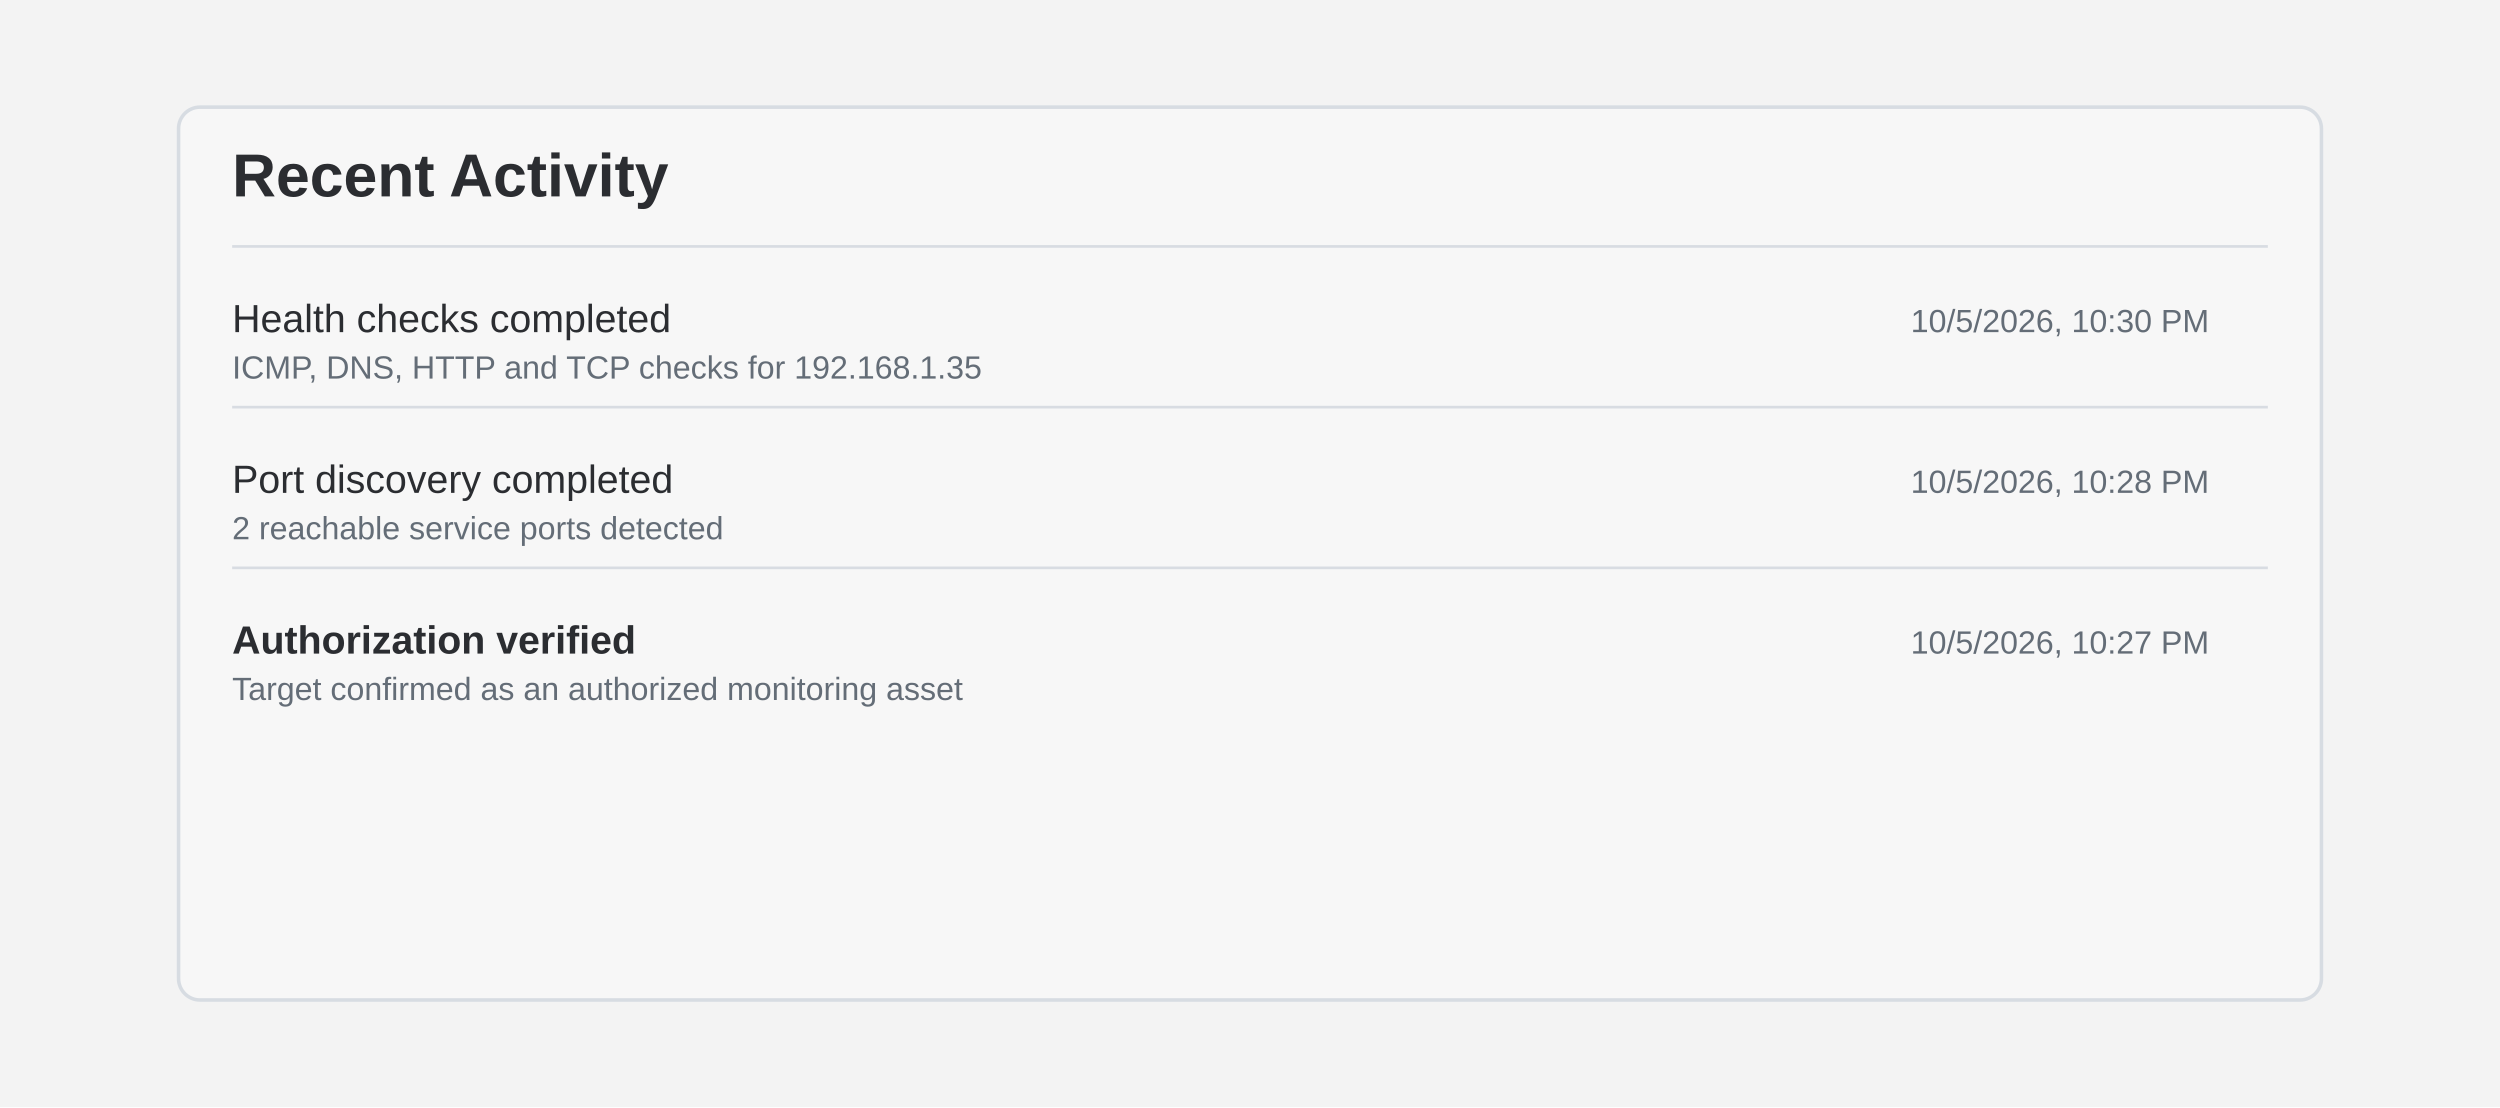
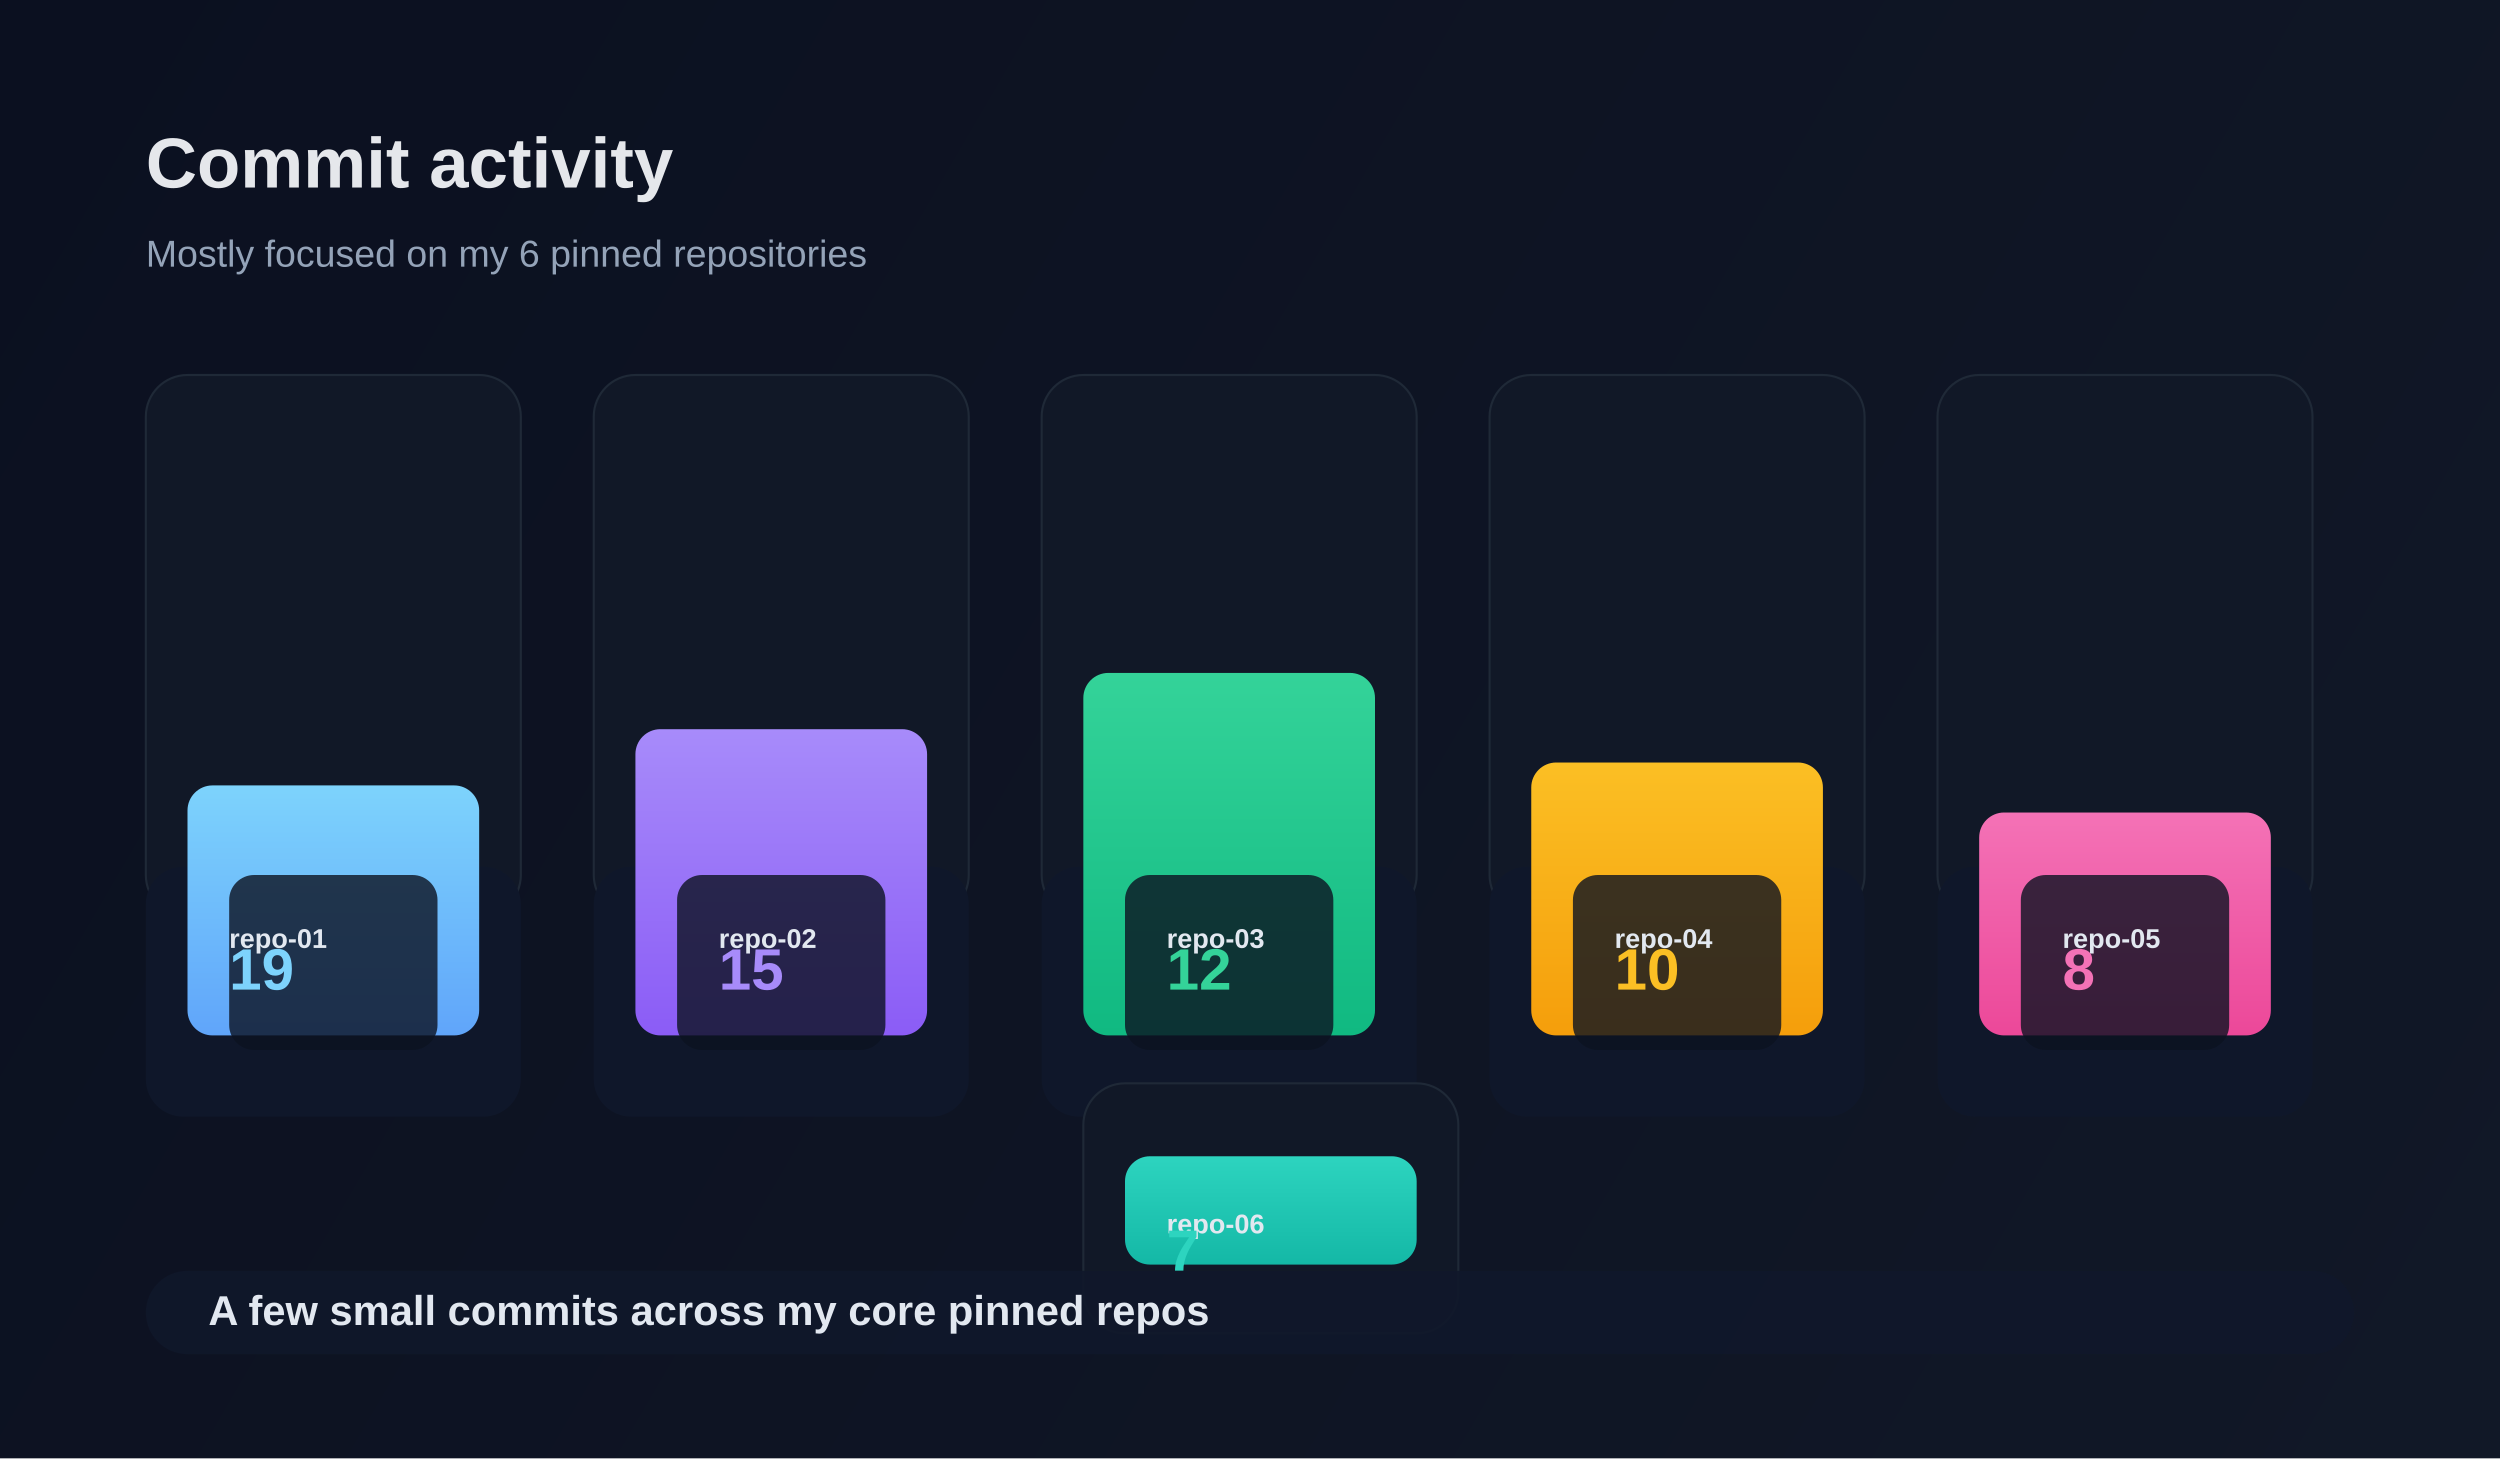
- <svg xmlns="http://www.w3.org/2000/svg" width="1400" height="620" viewBox="0 0 1400 620">
-   <rect width="1400" height="620" fill="#f3f3f3" />
-   <g transform="translate(100,60)">
-     <rect x="0" y="0" width="1200" height="500" rx="12" fill="#f7f7f7" stroke="#d7dce2" stroke-width="2" />
-     <text x="30" y="50" font-size="34" font-family="Segoe UI, Arial, sans-serif" font-weight="700" fill="#2b2d31">Recent Activity</text>
-     <line x1="30" y1="78" x2="1170" y2="78" stroke="#d8dce2" stroke-width="1.5" />
-     <text x="30" y="126" font-size="22" font-family="Segoe UI, Arial, sans-serif" fill="#2b2d31">Health checks completed</text>
-     <text x="30" y="152" font-size="18" font-family="Segoe UI, Arial, sans-serif" fill="#646d77">ICMP, DNS, HTTP and TCP checks for 192.168.1.35</text>
-     <text x="970" y="126" font-size="18" font-family="Segoe UI, Arial, sans-serif" fill="#646d77">10/5/2026, 10:30 PM</text>
-     <line x1="30" y1="168" x2="1170" y2="168" stroke="#d8dce2" stroke-width="1.5" />
-     <text x="30" y="216" font-size="22" font-family="Segoe UI, Arial, sans-serif" fill="#2b2d31">Port discovery completed</text>
-     <text x="30" y="242" font-size="18" font-family="Segoe UI, Arial, sans-serif" fill="#646d77">2 reachable service ports detected</text>
-     <text x="970" y="216" font-size="18" font-family="Segoe UI, Arial, sans-serif" fill="#646d77">10/5/2026, 10:28 PM</text>
-     <line x1="30" y1="258" x2="1170" y2="258" stroke="#d8dce2" stroke-width="1.5" />
-     <text x="30" y="306" font-size="22" font-family="Segoe UI, Arial, sans-serif" font-weight="700" fill="#2b2d31">Authorization verified</text>
-     <text x="30" y="332" font-size="18" font-family="Segoe UI, Arial, sans-serif" fill="#646d77">Target confirmed as an authorized monitoring asset</text>
-     <text x="970" y="306" font-size="18" font-family="Segoe UI, Arial, sans-serif" fill="#646d77">10/5/2026, 10:27 PM</text>
+ <svg xmlns="http://www.w3.org/2000/svg" width="1200" height="700" viewBox="0 0 1200 700" fill="none">
+   <defs>
+     <linearGradient id="bg" x1="0" x2="1200" y1="0" y2="700" gradientUnits="userSpaceOnUse">
+       <stop stop-color="#0B1020" />
+       <stop offset="1" stop-color="#111827" />
+     </linearGradient>
+     <linearGradient id="bar1" x1="0" x2="0" y1="0" y2="1">
+       <stop stop-color="#7DD3FC" />
+       <stop offset="1" stop-color="#60A5FA" />
+     </linearGradient>
+     <linearGradient id="bar2" x1="0" x2="0" y1="0" y2="1">
+       <stop stop-color="#A78BFA" />
+       <stop offset="1" stop-color="#8B5CF6" />
+     </linearGradient>
+     <linearGradient id="bar3" x1="0" x2="0" y1="0" y2="1">
+       <stop stop-color="#34D399" />
+       <stop offset="1" stop-color="#10B981" />
+     </linearGradient>
+     <linearGradient id="bar4" x1="0" x2="0" y1="0" y2="1">
+       <stop stop-color="#FBBF24" />
+       <stop offset="1" stop-color="#F59E0B" />
+     </linearGradient>
+     <linearGradient id="bar5" x1="0" x2="0" y1="0" y2="1">
+       <stop stop-color="#F472B6" />
+       <stop offset="1" stop-color="#EC4899" />
+     </linearGradient>
+     <linearGradient id="bar6" x1="0" x2="0" y1="0" y2="1">
+       <stop stop-color="#2DD4BF" />
+       <stop offset="1" stop-color="#14B8A6" />
+     </linearGradient>
+   </defs>
+   <rect width="1200" height="700" fill="url(#bg)" />
+   <text x="70" y="90" fill="#E5E7EB" font-size="34" font-family="Segoe UI, Arial, sans-serif" font-weight="700">Commit activity</text>
+   <text x="70" y="128" fill="#94A3B8" font-size="18" font-family="Segoe UI, Arial, sans-serif">Mostly focused on my 6 pinned repositories</text>
+   <g>
+     <rect x="70" y="180" width="180" height="260" rx="20" fill="#111827" stroke="#1F2937" />
+     <rect x="70" y="416" width="180" height="120" rx="18" fill="#0F172A" />
+     <rect x="90" y="377" width="140" height="120" rx="12" fill="url(#bar1)" />
+     <rect x="110" y="420" width="100" height="84" rx="12" fill="#0B1220" opacity="0.8" />
+     <text x="110" y="455" fill="#E2E8F0" font-size="13" font-family="Segoe UI, Arial, sans-serif" font-weight="600">repo-01</text>
+     <text x="110" y="475" fill="#7DD3FC" font-size="28" font-family="Segoe UI, Arial, sans-serif" font-weight="700">19</text>
+     <rect x="285" y="180" width="180" height="260" rx="20" fill="#111827" stroke="#1F2937" />
+     <rect x="285" y="416" width="180" height="120" rx="18" fill="#0F172A" />
+     <rect x="305" y="350" width="140" height="147" rx="12" fill="url(#bar2)" />
+     <rect x="325" y="420" width="100" height="84" rx="12" fill="#0B1220" opacity="0.8" />
+     <text x="345" y="455" fill="#E2E8F0" font-size="13" font-family="Segoe UI, Arial, sans-serif" font-weight="600">repo-02</text>
+     <text x="345" y="475" fill="#A78BFA" font-size="28" font-family="Segoe UI, Arial, sans-serif" font-weight="700">15</text>
+     <rect x="500" y="180" width="180" height="260" rx="20" fill="#111827" stroke="#1F2937" />
+     <rect x="500" y="416" width="180" height="120" rx="18" fill="#0F172A" />
+     <rect x="520" y="323" width="140" height="174" rx="12" fill="url(#bar3)" />
+     <rect x="540" y="420" width="100" height="84" rx="12" fill="#0B1220" opacity="0.8" />
+     <text x="560" y="455" fill="#E2E8F0" font-size="13" font-family="Segoe UI, Arial, sans-serif" font-weight="600">repo-03</text>
+     <text x="560" y="475" fill="#34D399" font-size="28" font-family="Segoe UI, Arial, sans-serif" font-weight="700">12</text>
+     <rect x="715" y="180" width="180" height="260" rx="20" fill="#111827" stroke="#1F2937" />
+     <rect x="715" y="416" width="180" height="120" rx="18" fill="#0F172A" />
+     <rect x="735" y="366" width="140" height="131" rx="12" fill="url(#bar4)" />
+     <rect x="755" y="420" width="100" height="84" rx="12" fill="#0B1220" opacity="0.8" />
+     <text x="775" y="455" fill="#E2E8F0" font-size="13" font-family="Segoe UI, Arial, sans-serif" font-weight="600">repo-04</text>
+     <text x="775" y="475" fill="#FBBF24" font-size="28" font-family="Segoe UI, Arial, sans-serif" font-weight="700">10</text>
+     <rect x="930" y="180" width="180" height="260" rx="20" fill="#111827" stroke="#1F2937" />
+     <rect x="930" y="416" width="180" height="120" rx="18" fill="#0F172A" />
+     <rect x="950" y="390" width="140" height="107" rx="12" fill="url(#bar5)" />
+     <rect x="970" y="420" width="100" height="84" rx="12" fill="#0B1220" opacity="0.8" />
+     <text x="990" y="455" fill="#E2E8F0" font-size="13" font-family="Segoe UI, Arial, sans-serif" font-weight="600">repo-05</text>
+     <text x="990" y="475" fill="#F472B6" font-size="28" font-family="Segoe UI, Arial, sans-serif" font-weight="700">8</text>
  </g>
+   <g>
+     <rect x="520" y="520" width="180" height="120" rx="20" fill="#111827" stroke="#1F2937" />
+     <rect x="540" y="555" width="140" height="52" rx="12" fill="url(#bar6)" />
+     <text x="560" y="592" fill="#E2E8F0" font-size="13" font-family="Segoe UI, Arial, sans-serif" font-weight="600">repo-06</text>
+     <text x="560" y="610" fill="#2DD4BF" font-size="28" font-family="Segoe UI, Arial, sans-serif" font-weight="700">7</text>
+   </g>
+   <rect x="70" y="610" width="1060" height="40" rx="20" fill="#0F172A" opacity="0.9" />
+   <text x="100" y="636" fill="#E2E8F0" font-size="20" font-family="Segoe UI, Arial, sans-serif" font-weight="600">A few small commits across my core pinned repos</text>
</svg>
